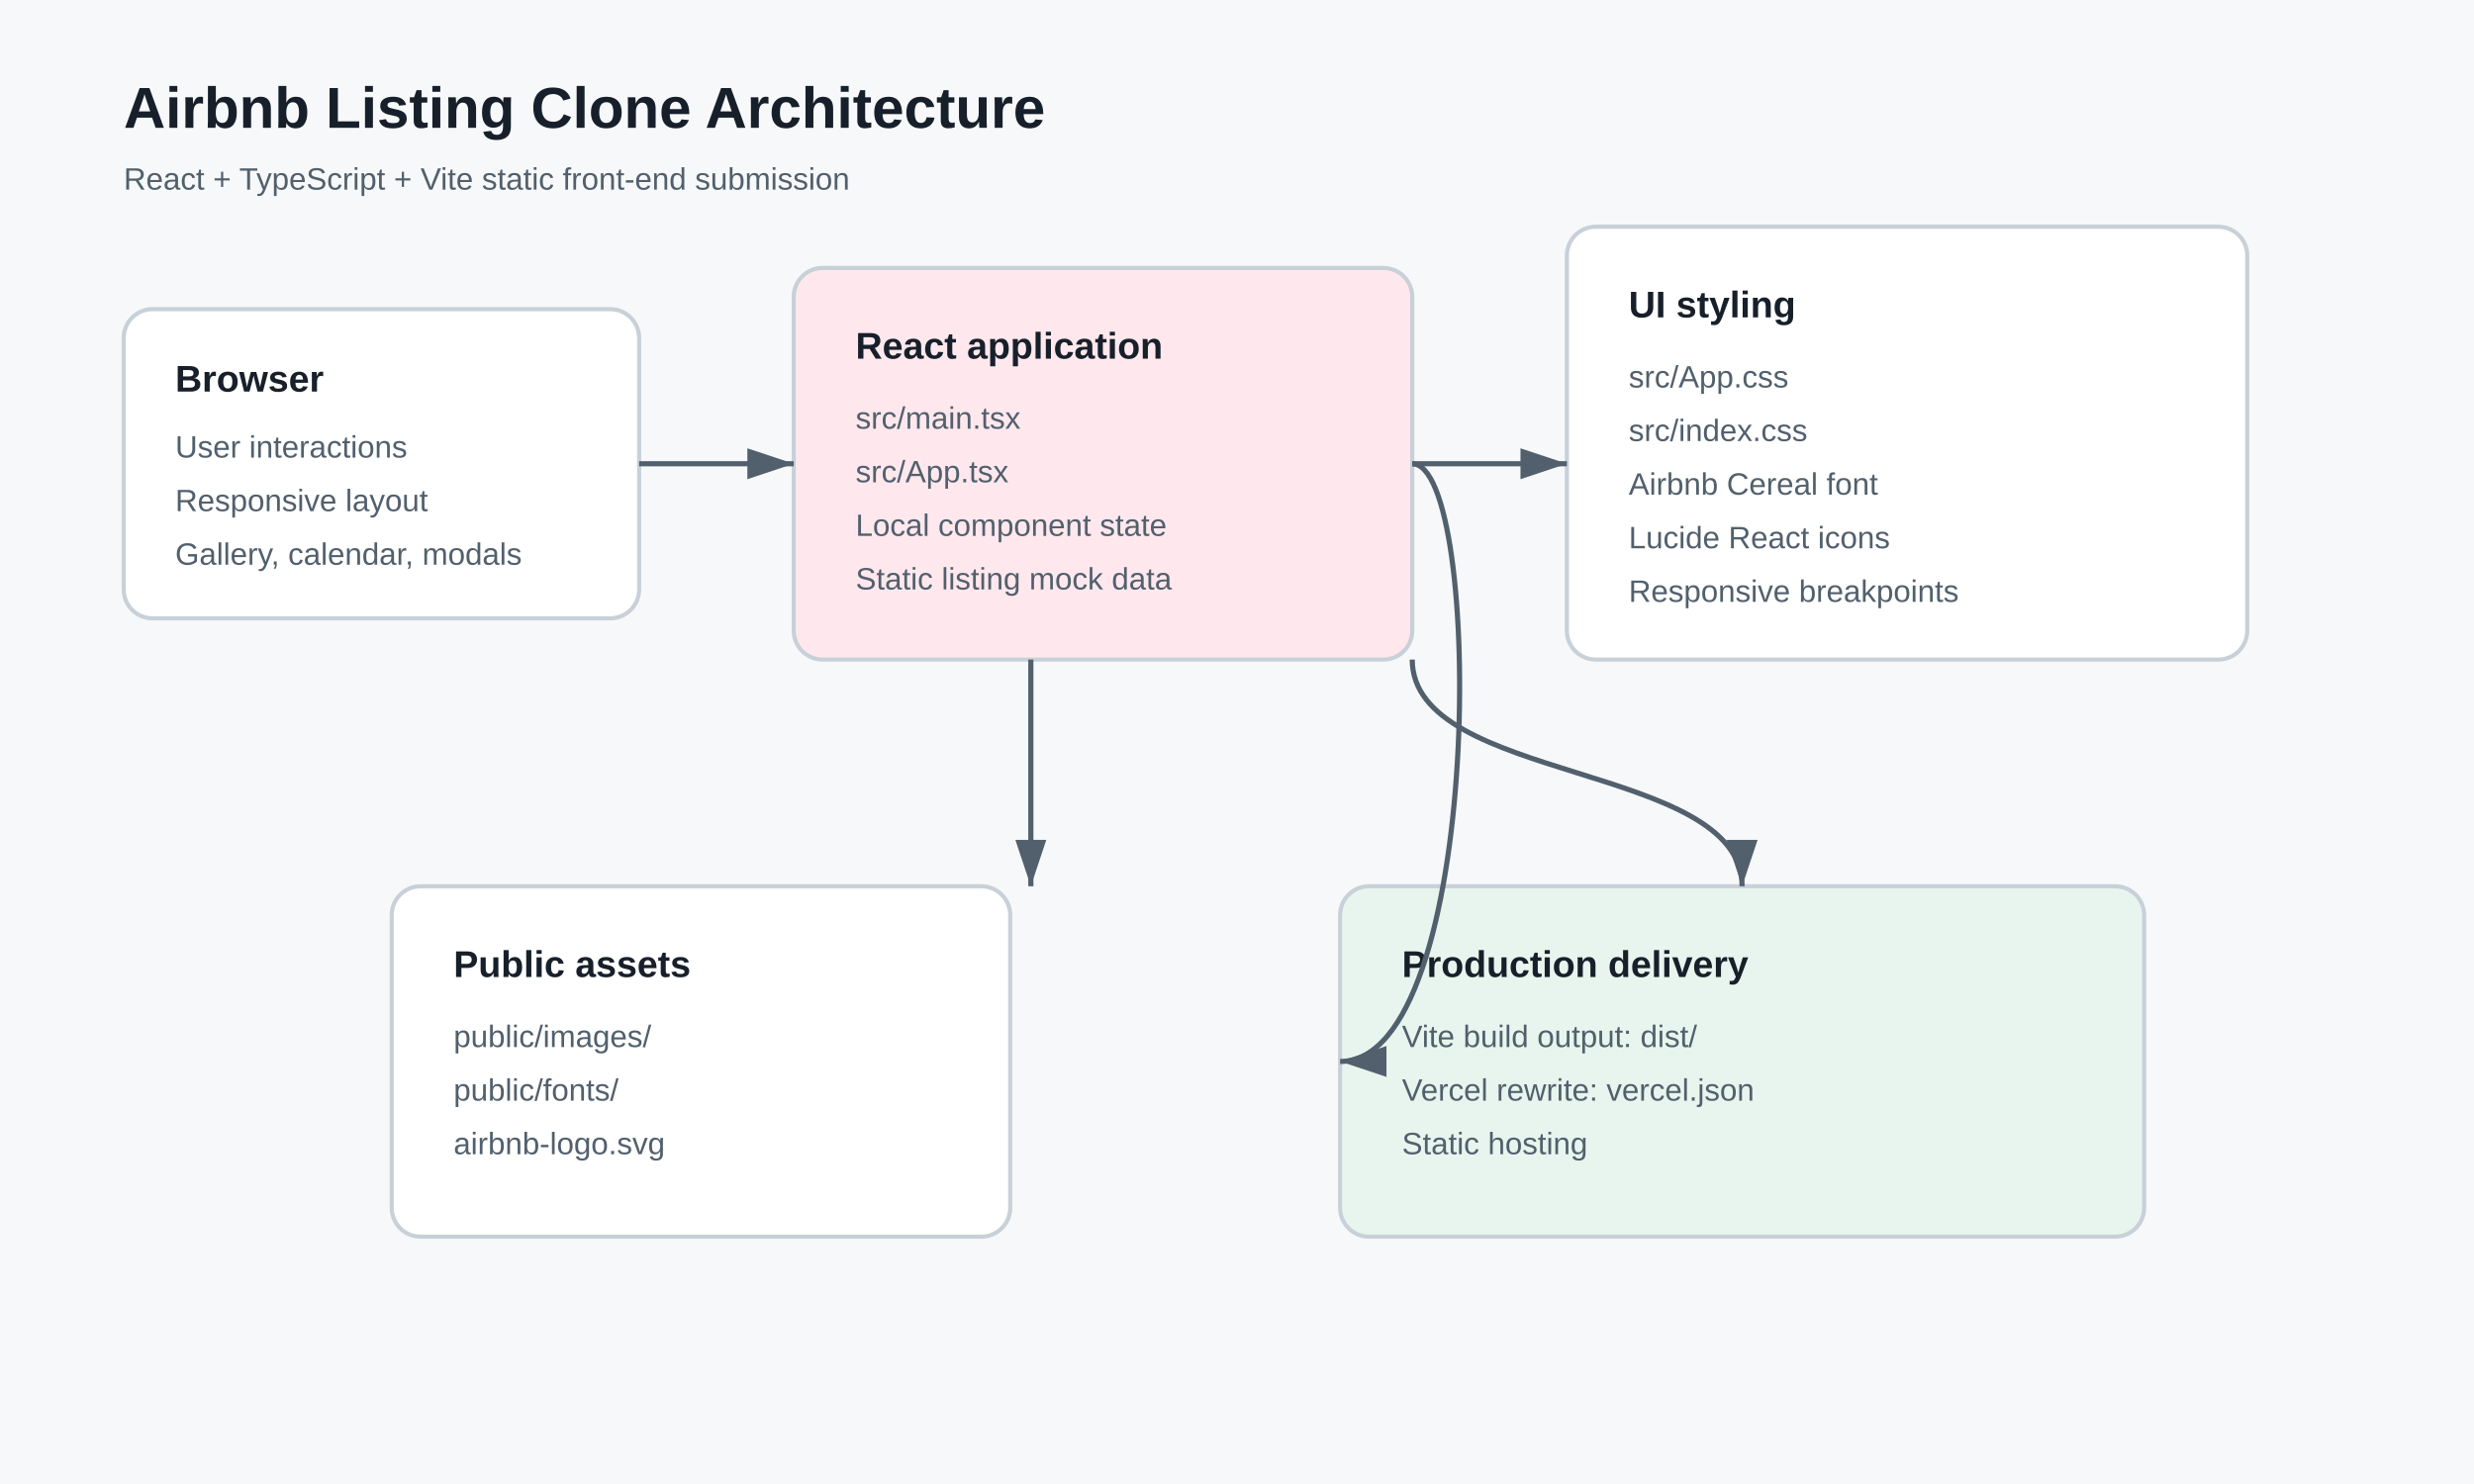
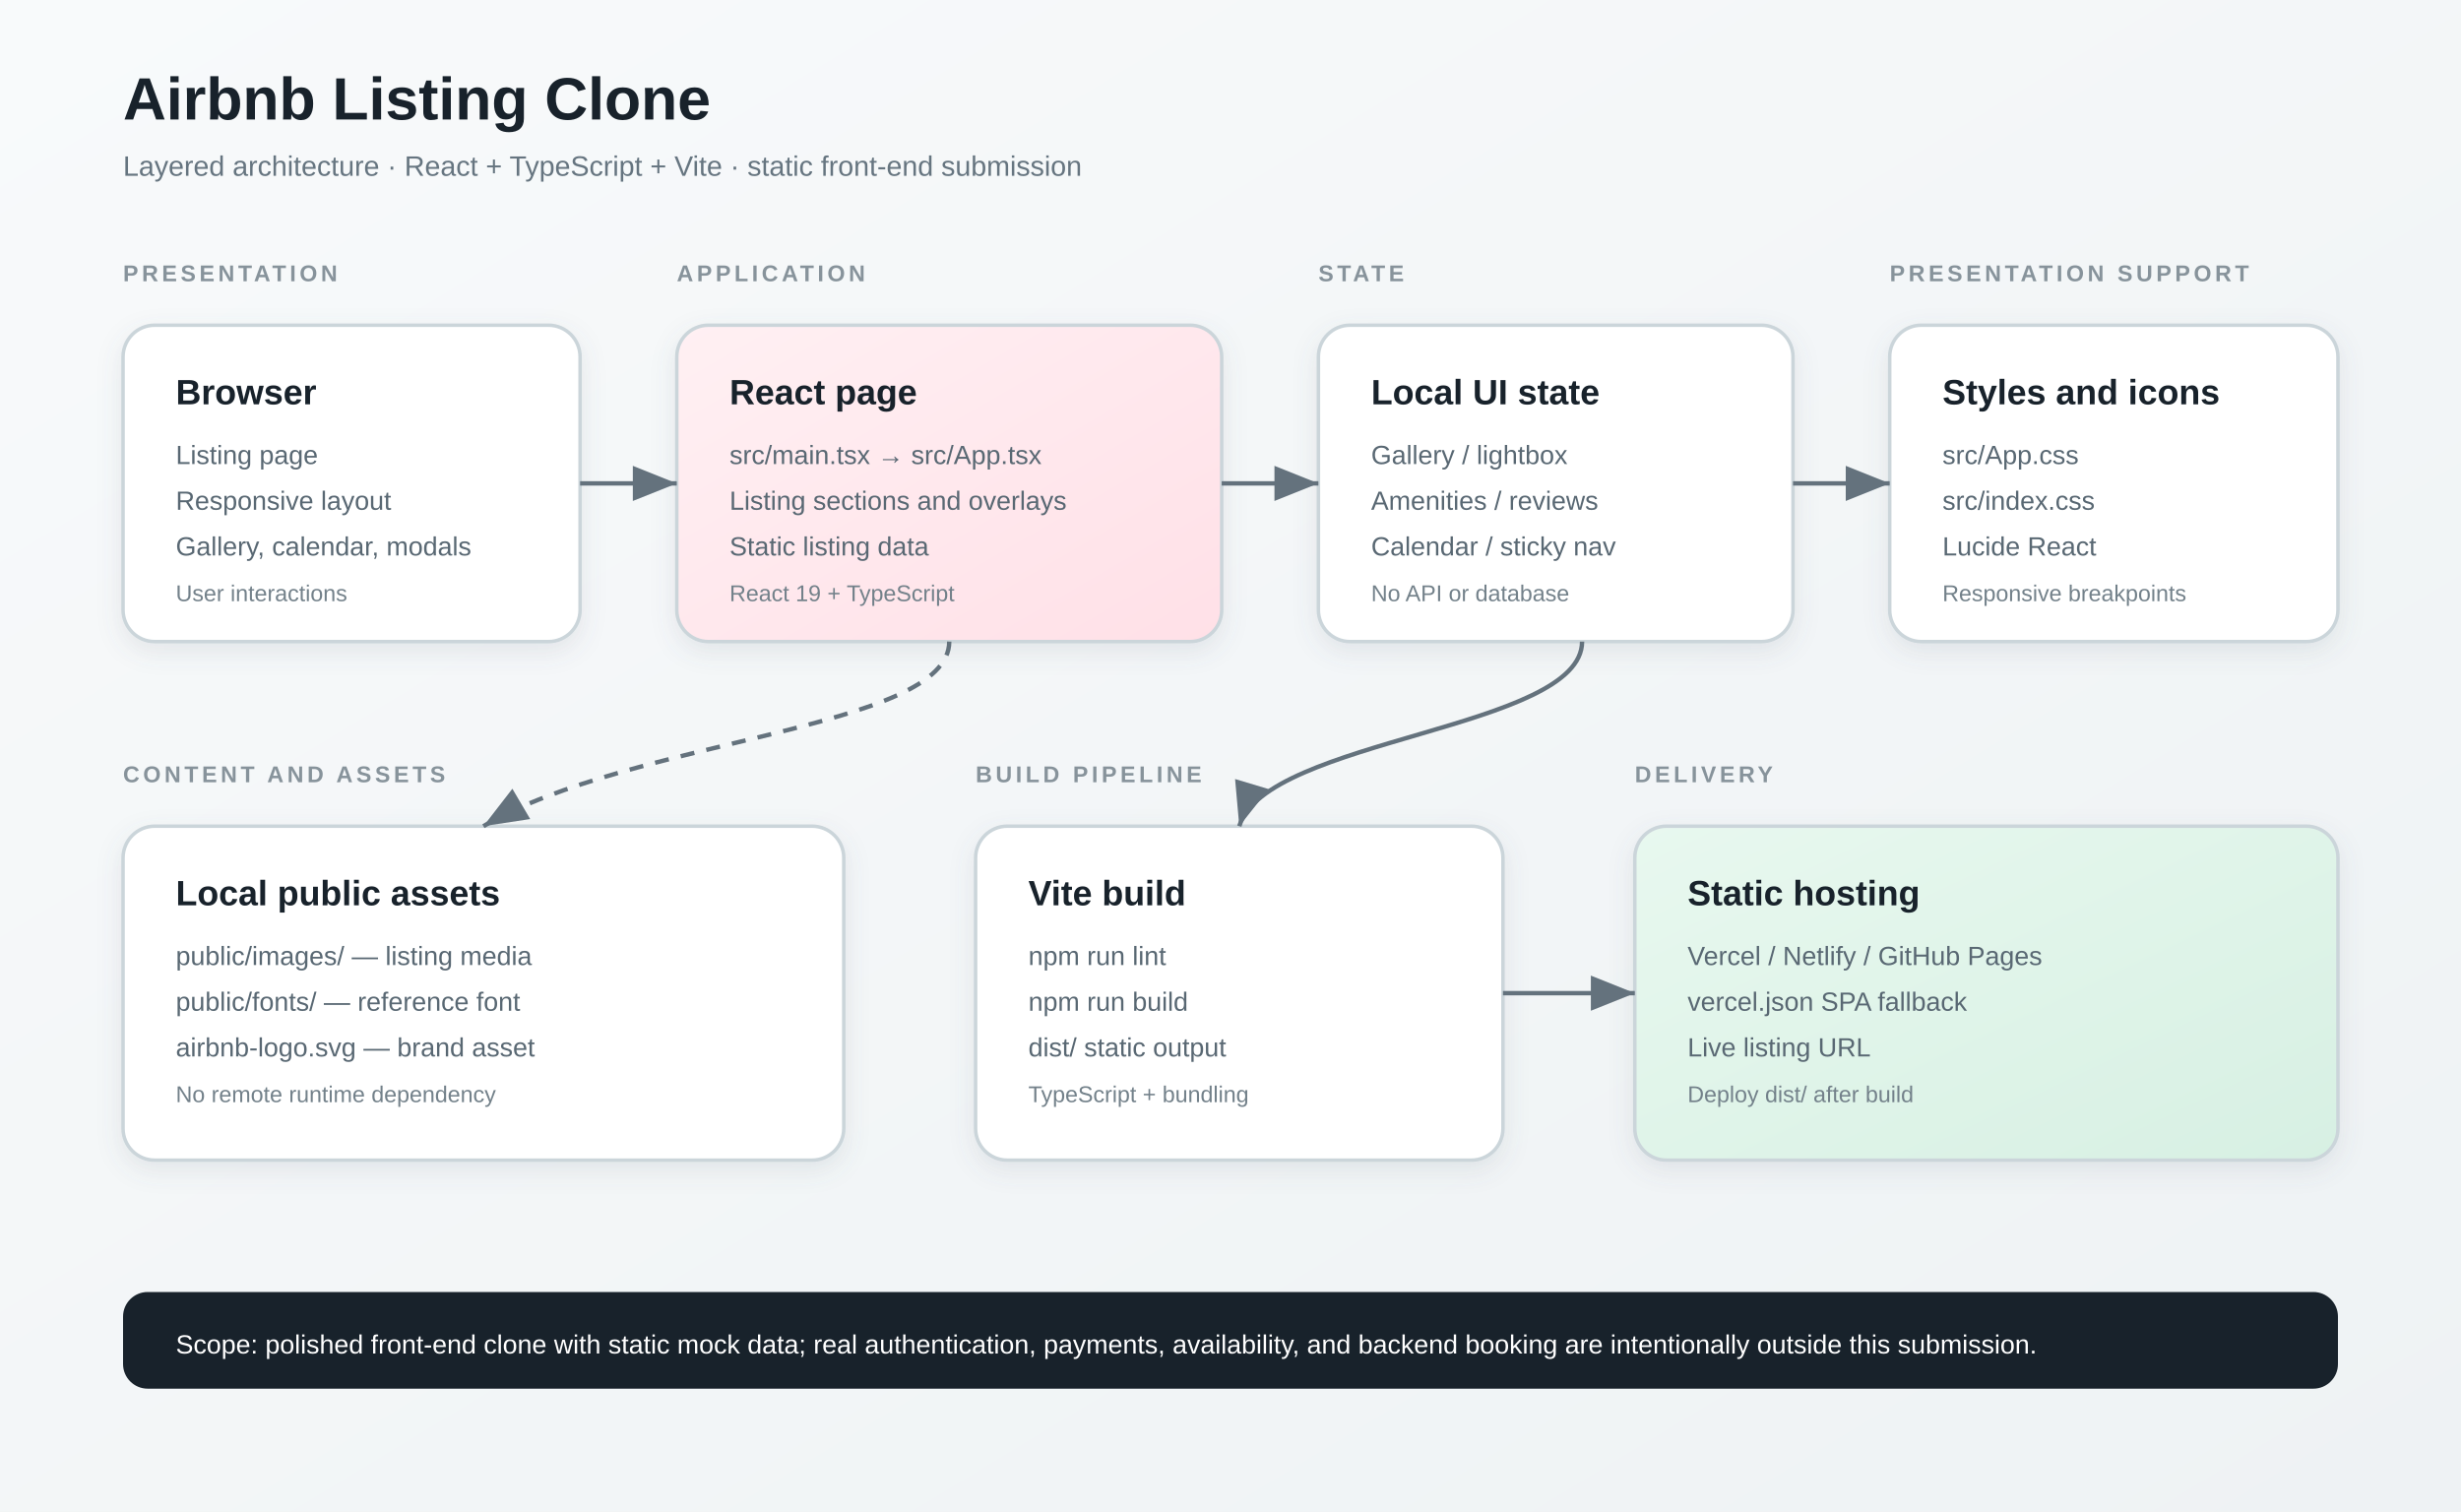
- <svg xmlns="http://www.w3.org/2000/svg" width="1200" height="720" viewBox="0 0 1200 720" role="img" aria-labelledby="title desc">
+ <svg xmlns="http://www.w3.org/2000/svg" width="1400" height="860" viewBox="0 0 1400 860" role="img" aria-labelledby="title desc">
  <defs>
-     <marker id="arrow" markerWidth="10" markerHeight="10" refX="9" refY="3" orient="auto" markerUnits="strokeWidth">
-       <path d="M0,0 L0,6 L9,3 z" fill="#52606d" />
+     <linearGradient id="canvas" x1="0" y1="0" x2="1" y2="1">
+       <stop offset="0" stop-color="#f8fafb" />
+       <stop offset="1" stop-color="#eef2f4" />
+     </linearGradient>
+     <linearGradient id="app" x1="0" y1="0" x2="1" y2="1">
+       <stop offset="0" stop-color="#fff0f3" />
+       <stop offset="1" stop-color="#ffe0e7" />
+     </linearGradient>
+     <linearGradient id="delivery" x1="0" y1="0" x2="1" y2="1">
+       <stop offset="0" stop-color="#e8f8ef" />
+       <stop offset="1" stop-color="#d7f0e3" />
+     </linearGradient>
+     <filter id="shadow" x="-10%" y="-10%" width="120%" height="130%">
+       <feDropShadow dx="0" dy="5" stdDeviation="7" flood-color="#64727d" flood-opacity="0.13" />
+     </filter>
+     <marker id="arrow" markerWidth="12" markerHeight="12" refX="10" refY="4" orient="auto" markerUnits="strokeWidth">
+       <path d="M0,0 L0,8 L10,4 z" fill="#64727d" />
    </marker>
    <style>
-       .title { font: 700 28px Arial, sans-serif; fill: #17202a; }
-       .label { font: 700 18px Arial, sans-serif; fill: #17202a; }
-       .text { font: 15px Arial, sans-serif; fill: #52606d; }
-       .box { stroke: #c8d0d8; stroke-width: 2; rx: 14; }
-       .arrow { stroke: #52606d; stroke-width: 2.5; fill: none; marker-end: url(#arrow); }
+       .title { font: 700 34px Arial, sans-serif; fill: #18222b; }
+       .subtitle { font: 16px Arial, sans-serif; fill: #667580; }
+       .section { font: 700 13px Arial, sans-serif; letter-spacing: 2px; fill: #87939b; }
+       .label { font: 700 20px Arial, sans-serif; fill: #18222b; }
+       .text { font: 15px Arial, sans-serif; fill: #596873; }
+       .small { font: 13px Arial, sans-serif; fill: #73818a; }
+       .box { stroke: #cbd5da; stroke-width: 2; rx: 18; filter: url(#shadow); }
+       .arrow { stroke: #64727d; stroke-width: 2.5; fill: none; marker-end: url(#arrow); }
+       .dashed { stroke-dasharray: 8 7; }
    </style>
  </defs>
-   <rect width="1200" height="720" fill="#f7f8f9" />
-   <text x="60" y="62" class="title">Airbnb Listing Clone Architecture</text>
-   <text x="60" y="92" class="text">React + TypeScript + Vite static front-end submission</text>
-   <rect x="60" y="150" width="250" height="150" class="box" fill="#fff" />
-   <text x="85" y="190" class="label">Browser</text>
-   <text x="85" y="222" class="text">User interactions</text>
-   <text x="85" y="248" class="text">Responsive layout</text>
-   <text x="85" y="274" class="text">Gallery, calendar, modals</text>
-   <rect x="385" y="130" width="300" height="190" class="box" fill="#ffe8ed" />
-   <text x="415" y="174" class="label">React application</text>
-   <text x="415" y="208" class="text">src/main.tsx</text>
-   <text x="415" y="234" class="text">src/App.tsx</text>
-   <text x="415" y="260" class="text">Local component state</text>
-   <text x="415" y="286" class="text">Static listing mock data</text>
-   <rect x="760" y="110" width="330" height="210" class="box" fill="#fff" />
-   <text x="790" y="154" class="label">UI styling</text>
-   <text x="790" y="188" class="text">src/App.css</text>
-   <text x="790" y="214" class="text">src/index.css</text>
-   <text x="790" y="240" class="text">Airbnb Cereal font</text>
-   <text x="790" y="266" class="text">Lucide React icons</text>
-   <text x="790" y="292" class="text">Responsive breakpoints</text>
-   <rect x="190" y="430" width="300" height="170" class="box" fill="#fff" />
-   <text x="220" y="474" class="label">Public assets</text>
-   <text x="220" y="508" class="text">public/images/</text>
-   <text x="220" y="534" class="text">public/fonts/</text>
-   <text x="220" y="560" class="text">airbnb-logo.svg</text>
-   <rect x="650" y="430" width="390" height="170" class="box" fill="#e8f5ee" />
-   <text x="680" y="474" class="label">Production delivery</text>
-   <text x="680" y="508" class="text">Vite build output: dist/</text>
-   <text x="680" y="534" class="text">Vercel rewrite: vercel.json</text>
-   <text x="680" y="560" class="text">Static hosting</text>
-   <path d="M310 225 H385" class="arrow" />
-   <path d="M685 225 H760" class="arrow" />
-   <path d="M500 320 V430" class="arrow" />
-   <path d="M685 320 C685 380 845 370 845 430" class="arrow" />
-   <path d="M685 225 C720 225 720 515 650 515" class="arrow" />
+   <rect width="1400" height="860" fill="url(#canvas)" />
+   <text x="70" y="68" class="title">Airbnb Listing Clone</text>
+   <text x="70" y="100" class="subtitle">Layered architecture · React + TypeScript + Vite · static front-end submission</text>
+   <text x="70" y="160" class="section">PRESENTATION</text>
+   <rect x="70" y="185" width="260" height="180" class="box" fill="#ffffff" />
+   <text x="100" y="230" class="label">Browser</text>
+   <text x="100" y="264" class="text">Listing page</text>
+   <text x="100" y="290" class="text">Responsive layout</text>
+   <text x="100" y="316" class="text">Gallery, calendar, modals</text>
+   <text x="100" y="342" class="small">User interactions</text>
+   <text x="385" y="160" class="section">APPLICATION</text>
+   <rect x="385" y="185" width="310" height="180" class="box" fill="url(#app)" />
+   <text x="415" y="230" class="label">React page</text>
+   <text x="415" y="264" class="text">src/main.tsx → src/App.tsx</text>
+   <text x="415" y="290" class="text">Listing sections and overlays</text>
+   <text x="415" y="316" class="text">Static listing data</text>
+   <text x="415" y="342" class="small">React 19 + TypeScript</text>
+   <text x="750" y="160" class="section">STATE</text>
+   <rect x="750" y="185" width="270" height="180" class="box" fill="#ffffff" />
+   <text x="780" y="230" class="label">Local UI state</text>
+   <text x="780" y="264" class="text">Gallery / lightbox</text>
+   <text x="780" y="290" class="text">Amenities / reviews</text>
+   <text x="780" y="316" class="text">Calendar / sticky nav</text>
+   <text x="780" y="342" class="small">No API or database</text>
+   <text x="1075" y="160" class="section">PRESENTATION SUPPORT</text>
+   <rect x="1075" y="185" width="255" height="180" class="box" fill="#ffffff" />
+   <text x="1105" y="230" class="label">Styles and icons</text>
+   <text x="1105" y="264" class="text">src/App.css</text>
+   <text x="1105" y="290" class="text">src/index.css</text>
+   <text x="1105" y="316" class="text">Lucide React</text>
+   <text x="1105" y="342" class="small">Responsive breakpoints</text>
+   <text x="70" y="445" class="section">CONTENT AND ASSETS</text>
+   <rect x="70" y="470" width="410" height="190" class="box" fill="#ffffff" />
+   <text x="100" y="515" class="label">Local public assets</text>
+   <text x="100" y="549" class="text">public/images/ — listing media</text>
+   <text x="100" y="575" class="text">public/fonts/ — reference font</text>
+   <text x="100" y="601" class="text">airbnb-logo.svg — brand asset</text>
+   <text x="100" y="627" class="small">No remote runtime dependency</text>
+   <text x="555" y="445" class="section">BUILD PIPELINE</text>
+   <rect x="555" y="470" width="300" height="190" class="box" fill="#ffffff" />
+   <text x="585" y="515" class="label">Vite build</text>
+   <text x="585" y="549" class="text">npm run lint</text>
+   <text x="585" y="575" class="text">npm run build</text>
+   <text x="585" y="601" class="text">dist/ static output</text>
+   <text x="585" y="627" class="small">TypeScript + bundling</text>
+   <text x="930" y="445" class="section">DELIVERY</text>
+   <rect x="930" y="470" width="400" height="190" class="box" fill="url(#delivery)" />
+   <text x="960" y="515" class="label">Static hosting</text>
+   <text x="960" y="549" class="text">Vercel / Netlify / GitHub Pages</text>
+   <text x="960" y="575" class="text">vercel.json SPA fallback</text>
+   <text x="960" y="601" class="text">Live listing URL</text>
+   <text x="960" y="627" class="small">Deploy dist/ after build</text>
+   <path d="M330 275 H385" class="arrow" />
+   <path d="M695 275 H750" class="arrow" />
+   <path d="M1020 275 H1075" class="arrow" />
+   <path d="M540 365 C540 415 360 420 275 470" class="arrow dashed" />
+   <path d="M900 365 C900 415 720 420 705 470" class="arrow" />
+   <path d="M855 565 H930" class="arrow" />
+   <rect x="70" y="735" width="1260" height="55" rx="14" fill="#18222b" />
+   <text x="100" y="770" font-family="Arial, sans-serif" font-size="15" fill="#ffffff">Scope: polished front-end clone with static mock data; real authentication, payments, availability, and backend booking are intentionally outside this submission.</text>
</svg>
